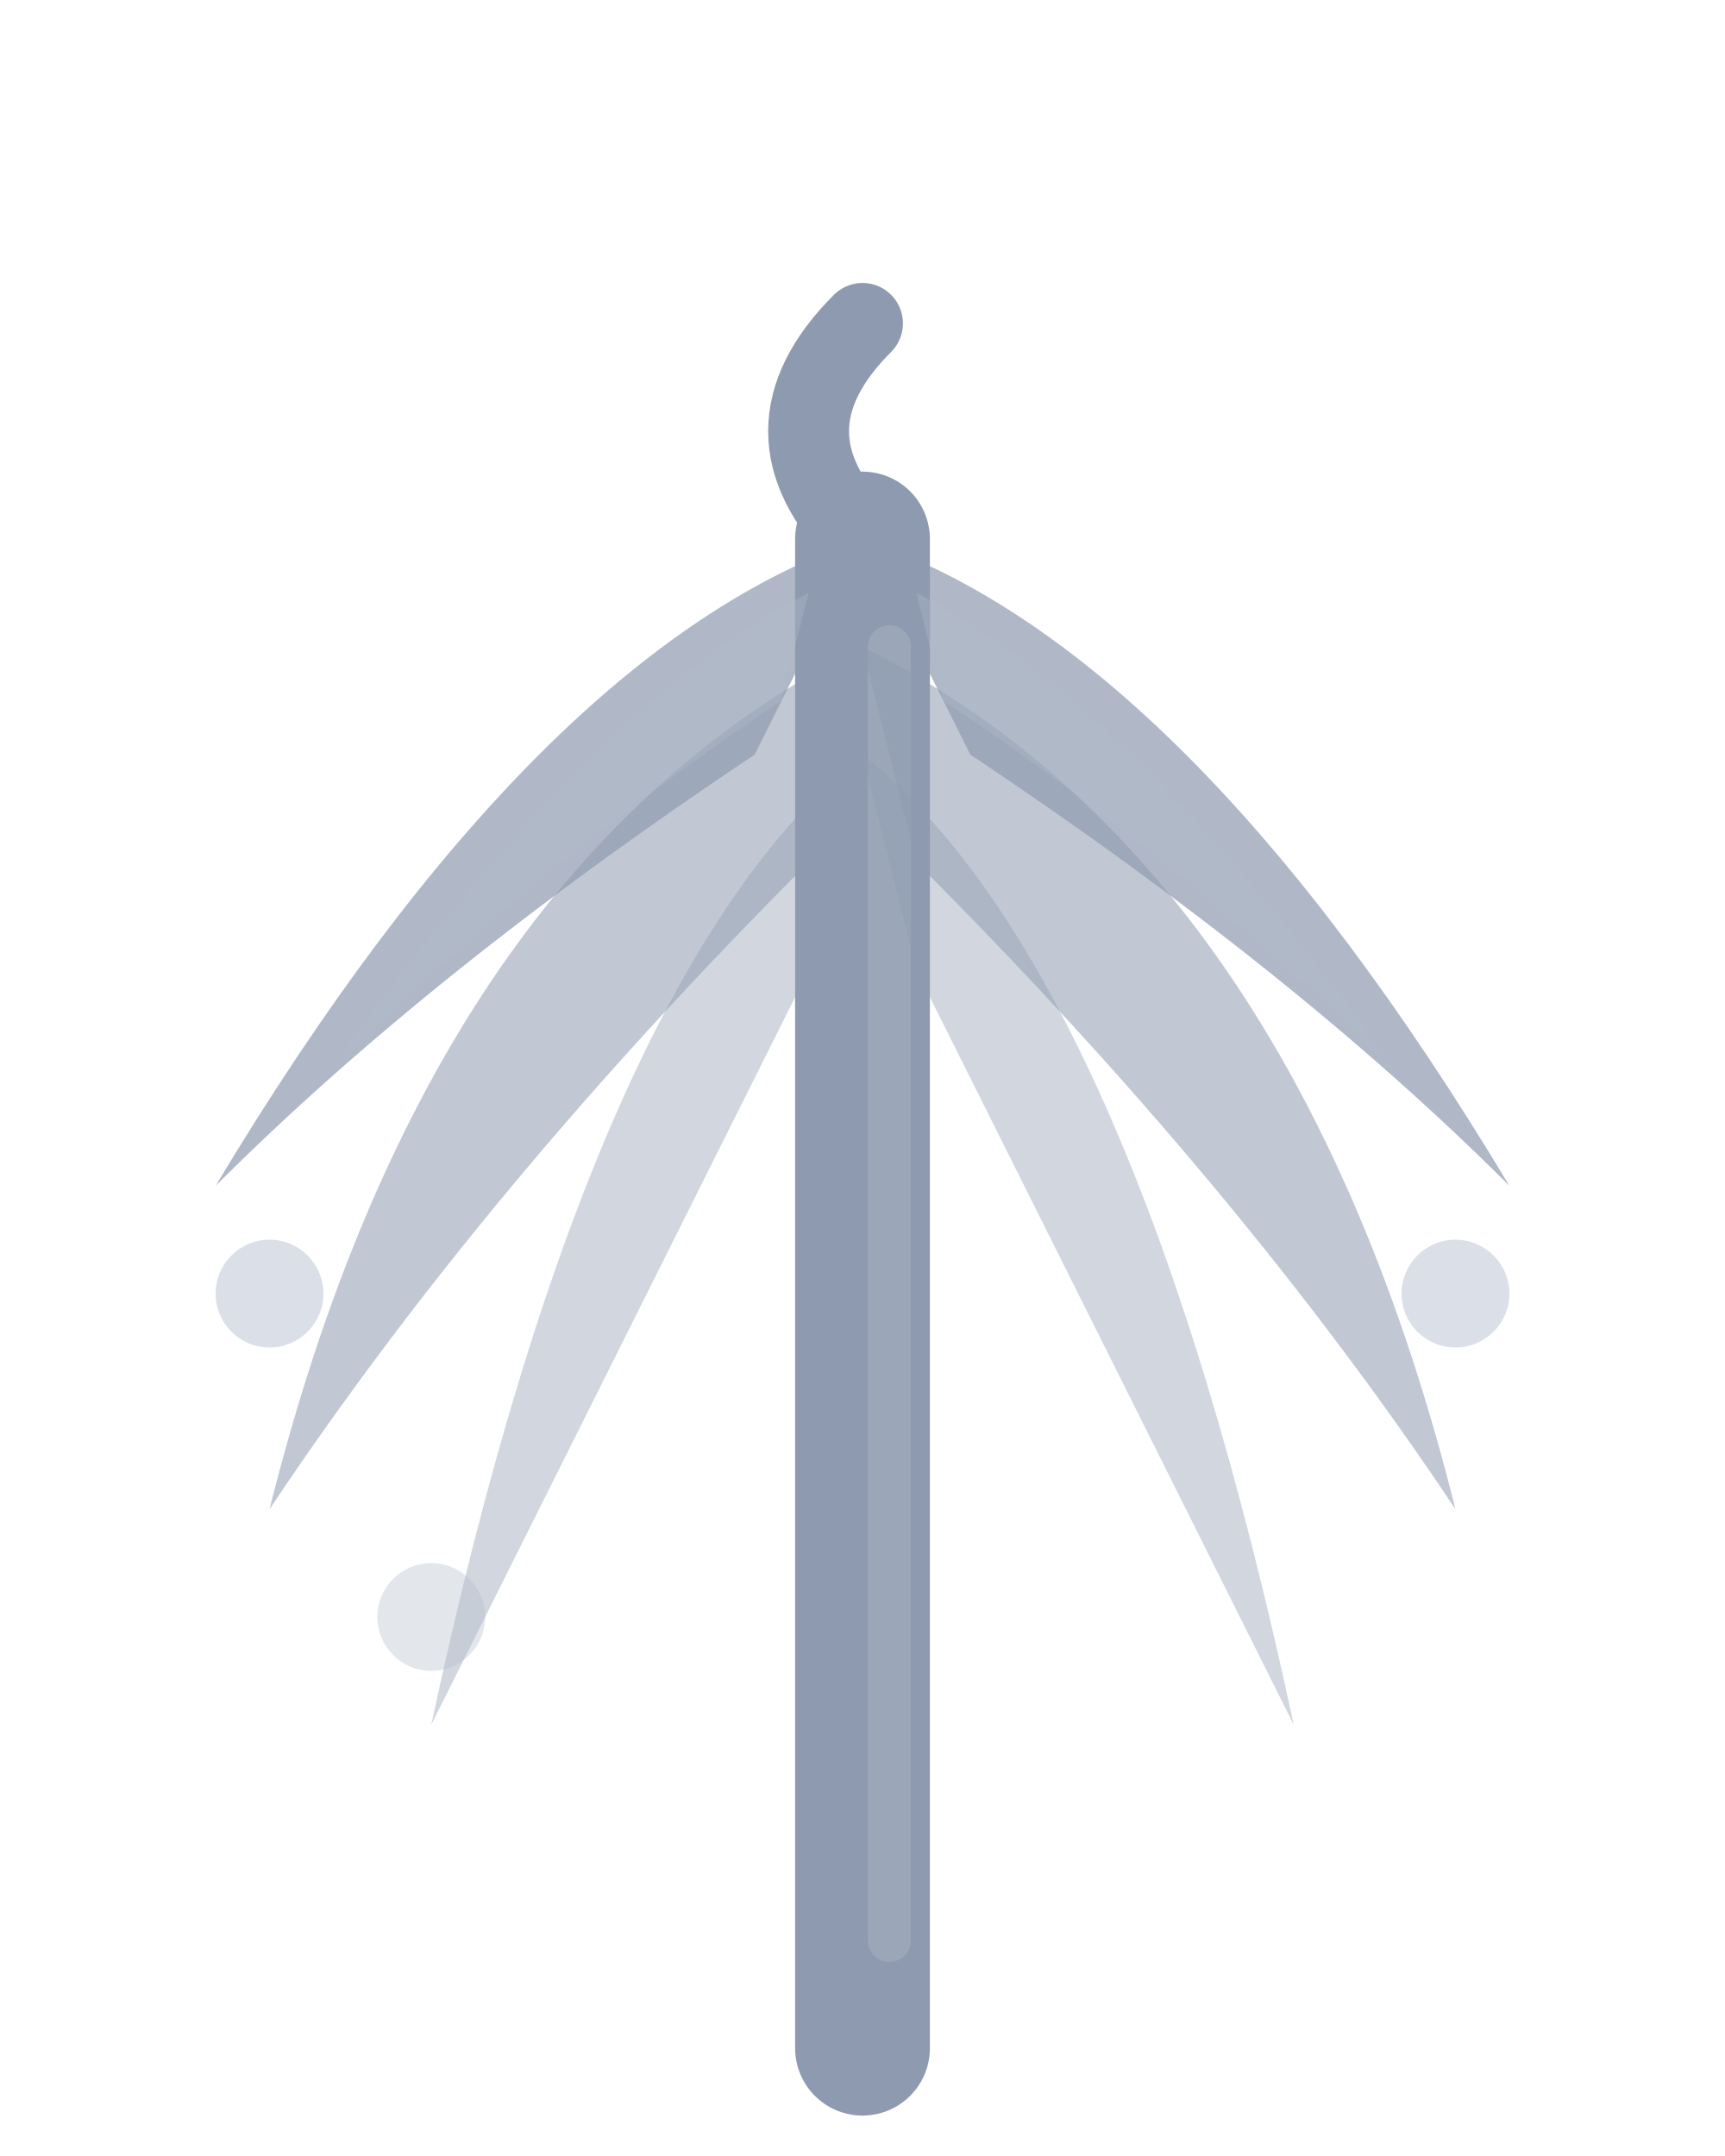
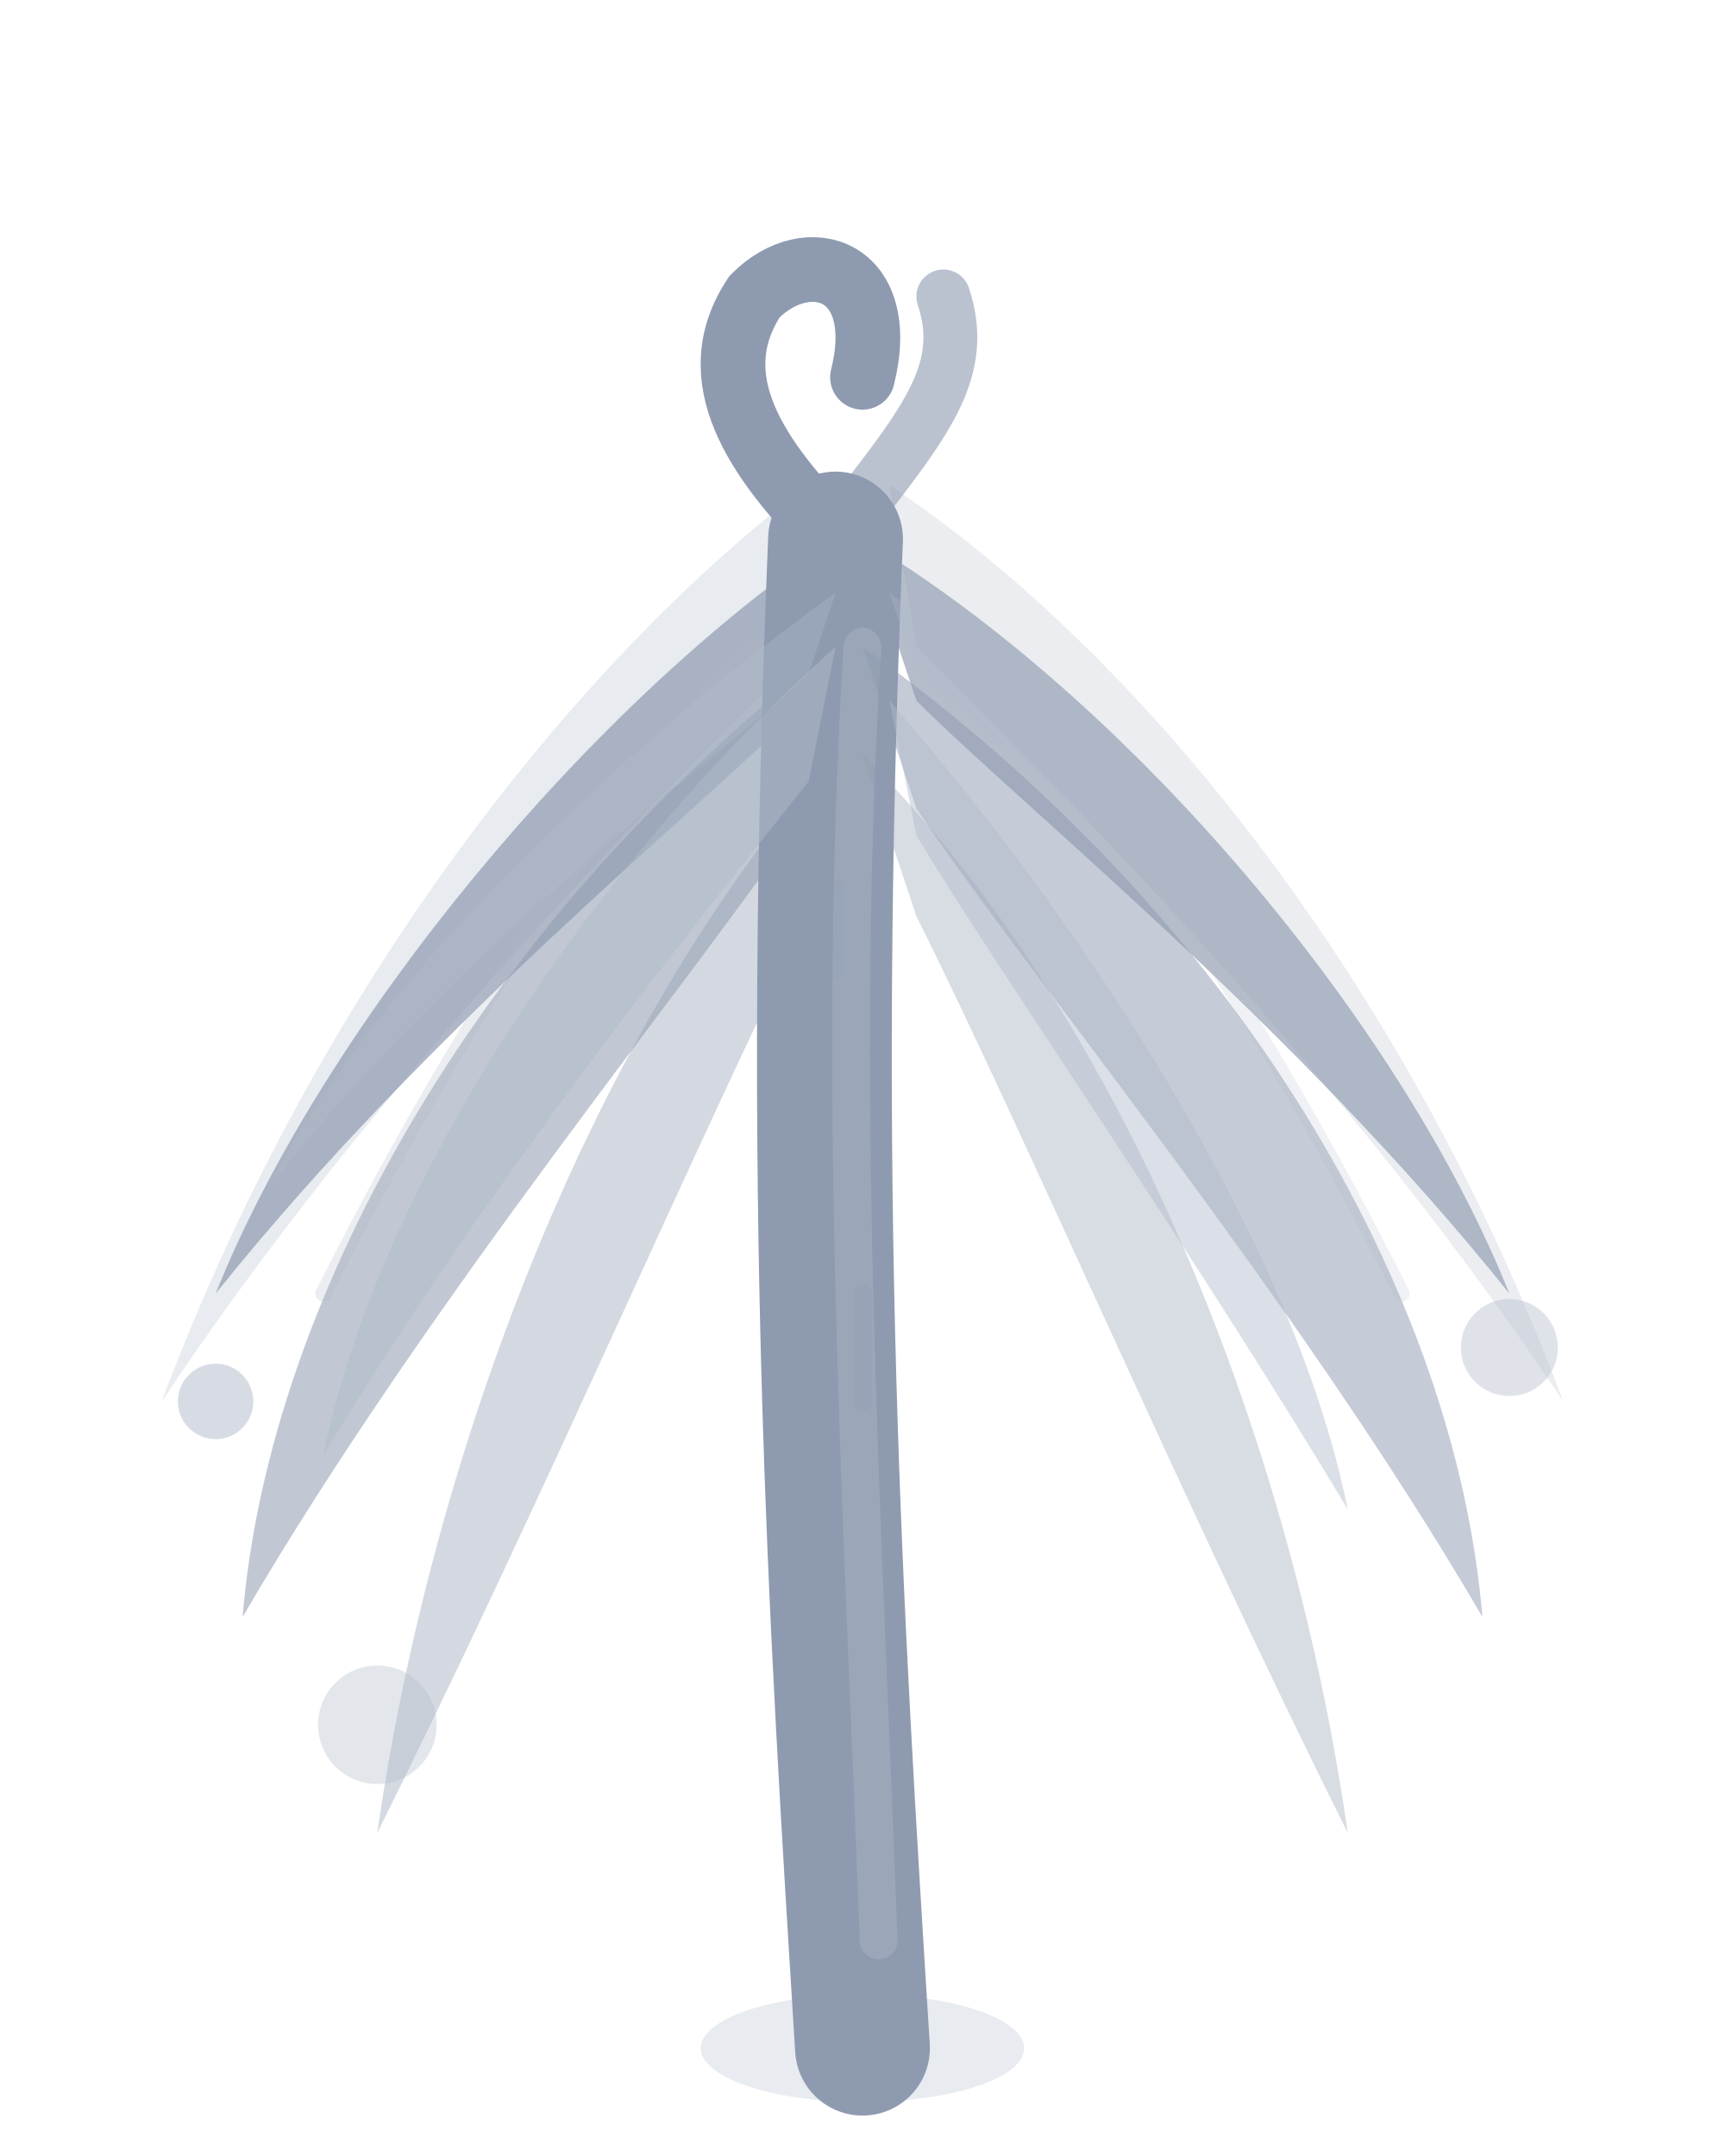
<svg xmlns="http://www.w3.org/2000/svg" width="32" height="40" viewBox="0 0 32 40" fill="none">
-   <path d="M16 38V10" stroke="#8E9AAF" stroke-width="2.5" stroke-linecap="round" />
-   <path d="M16.5 36V12" stroke="#B0B9C9" stroke-width="0.8" stroke-linecap="round" opacity="0.4" />
-   <path d="M16 10Q14 8 16 6" stroke="#8E9AAF" stroke-width="1.5" stroke-linecap="round" />
-   <path d="M16 10Q10 12 4 22Q8 18 14 14Z" fill="#8E9AAF" opacity="0.7" />
-   <path d="M16 10Q22 12 28 22Q24 18 18 14Z" fill="#8E9AAF" opacity="0.7" />
-   <path d="M16 12Q8 16 5 28Q9 22 15 16Z" fill="#8E9AAF" opacity="0.55" />
-   <path d="M16 12Q24 16 27 28Q23 22 17 16Z" fill="#8E9AAF" opacity="0.55" />
-   <path d="M16 14Q11 18 8 32Q11 26 15 18Z" fill="#8E9AAF" opacity="0.4" />
-   <path d="M16 14Q21 18 24 32Q21 26 17 18Z" fill="#8E9AAF" opacity="0.4" />
-   <path d="M15 11Q11 13 6 20Q10 16 14.5 13Z" fill="#B0B9C9" opacity="0.35" />
-   <path d="M17 11Q21 13 26 20Q22 16 17.5 13Z" fill="#B0B9C9" opacity="0.35" />
-   <circle cx="5" cy="24" r="1" fill="#B0B9C9" opacity="0.45" />
-   <circle cx="27" cy="24" r="1" fill="#B0B9C9" opacity="0.45" />
-   <circle cx="8" cy="30" r="1" fill="#B0B9C9" opacity="0.35" />
+   <ellipse cx="16" cy="38" rx="3" ry="1" fill="#8E9AAF" opacity="0.2" />
+   <path d="M16 38C15.5 30 15 22 15.5 10" stroke="#8E9AAF" stroke-width="2.5" stroke-linecap="round" />
+   <path d="M16.3 36C16 28 15.5 20 16 12" stroke="#B0B9C9" stroke-width="0.7" stroke-linecap="round" opacity="0.4" />
+   <path d="M15.2 32V30" stroke="#8E9AAF" stroke-width="0.4" stroke-linecap="round" opacity="0.3" />
+   <path d="M16 26V24" stroke="#8E9AAF" stroke-width="0.35" stroke-linecap="round" opacity="0.25" />
+   <path d="M15.5 18V16.5" stroke="#8E9AAF" stroke-width="0.3" stroke-linecap="round" opacity="0.2" />
+   <path d="M15.5 10C14 8.5 13 7 14 5.5C15 4.5 16.5 5 16 7" stroke="#8E9AAF" stroke-width="1.2" stroke-linecap="round" fill="none" />
+   <path d="M15.5 10C17 8 18 7 17.5 5.5" stroke="#8E9AAF" stroke-width="1" stroke-linecap="round" opacity="0.6" />
+   <path d="M15 9C11 12 6 18 3 26C7 20 12 15 15 12Z" fill="#8E9AAF" opacity="0.2" />
+   <path d="M16.5 9C21 12 26 18 29 26C25 20 20 15 17 12Z" fill="#8E9AAF" opacity="0.18" />
+   <path d="M15.5 10C11 13 6 19 4 24C8 19 13 15 15 13Z" fill="#8E9AAF" opacity="0.7" />
+   <path d="M16 10C21 13 26 19 28 24C24 19 19 15 17 13Z" fill="#8E9AAF" opacity="0.65" />
+   <path d="M15.5 12C9 17 5 24 4.5 30C8 24 13 18 15 15Z" fill="#8E9AAF" opacity="0.55" />
+   <path d="M16 12C23 17 27 24 27.5 30C24 24 19 18 17 15Z" fill="#8E9AAF" opacity="0.5" />
+   <path d="M15.5 14C11 19 8 27 7 34C10 28 13 21 15 17Z" fill="#8E9AAF" opacity="0.38" />
+   <path d="M16 14C21 19 24 27 25 34C22 28 19 21 17 17Z" fill="#8E9AAF" opacity="0.35" />
+   <path d="M15.5 11C12 13.5 7 18 5 22C9 17 13.5 14 15 12.5Z" fill="#B0B9C9" opacity="0.35" />
+   <path d="M16.5 11C20 13.5 25 18 27 22C23 17 18.5 14 17 12.5Z" fill="#B0B9C9" opacity="0.3" />
+   <path d="M15.5 12C11 16 7 22 6 27C9 22 13 17 15 14.5Z" fill="#B0B9C9" opacity="0.5" />
+   <path d="M16.5 13C20 17 24 23 25 28C22 23 18.5 18 17 15.5Z" fill="#B0B9C9" opacity="0.45" />
+   <path d="M14 12C11 15 8 20 6 24" stroke="#B0B9C9" stroke-width="0.3" stroke-linecap="round" opacity="0.25" />
+   <path d="M18 12C21 15 24 20 26 24" stroke="#B0B9C9" stroke-width="0.3" stroke-linecap="round" opacity="0.2" />
+   <circle cx="4" cy="26" r="0.7" fill="#B0B9C9" opacity="0.5" />
+   <circle cx="28" cy="25" r="0.9" fill="#B0B9C9" opacity="0.4" />
+   <circle cx="7" cy="32" r="1.1" fill="#B0B9C9" opacity="0.35" />
</svg>
